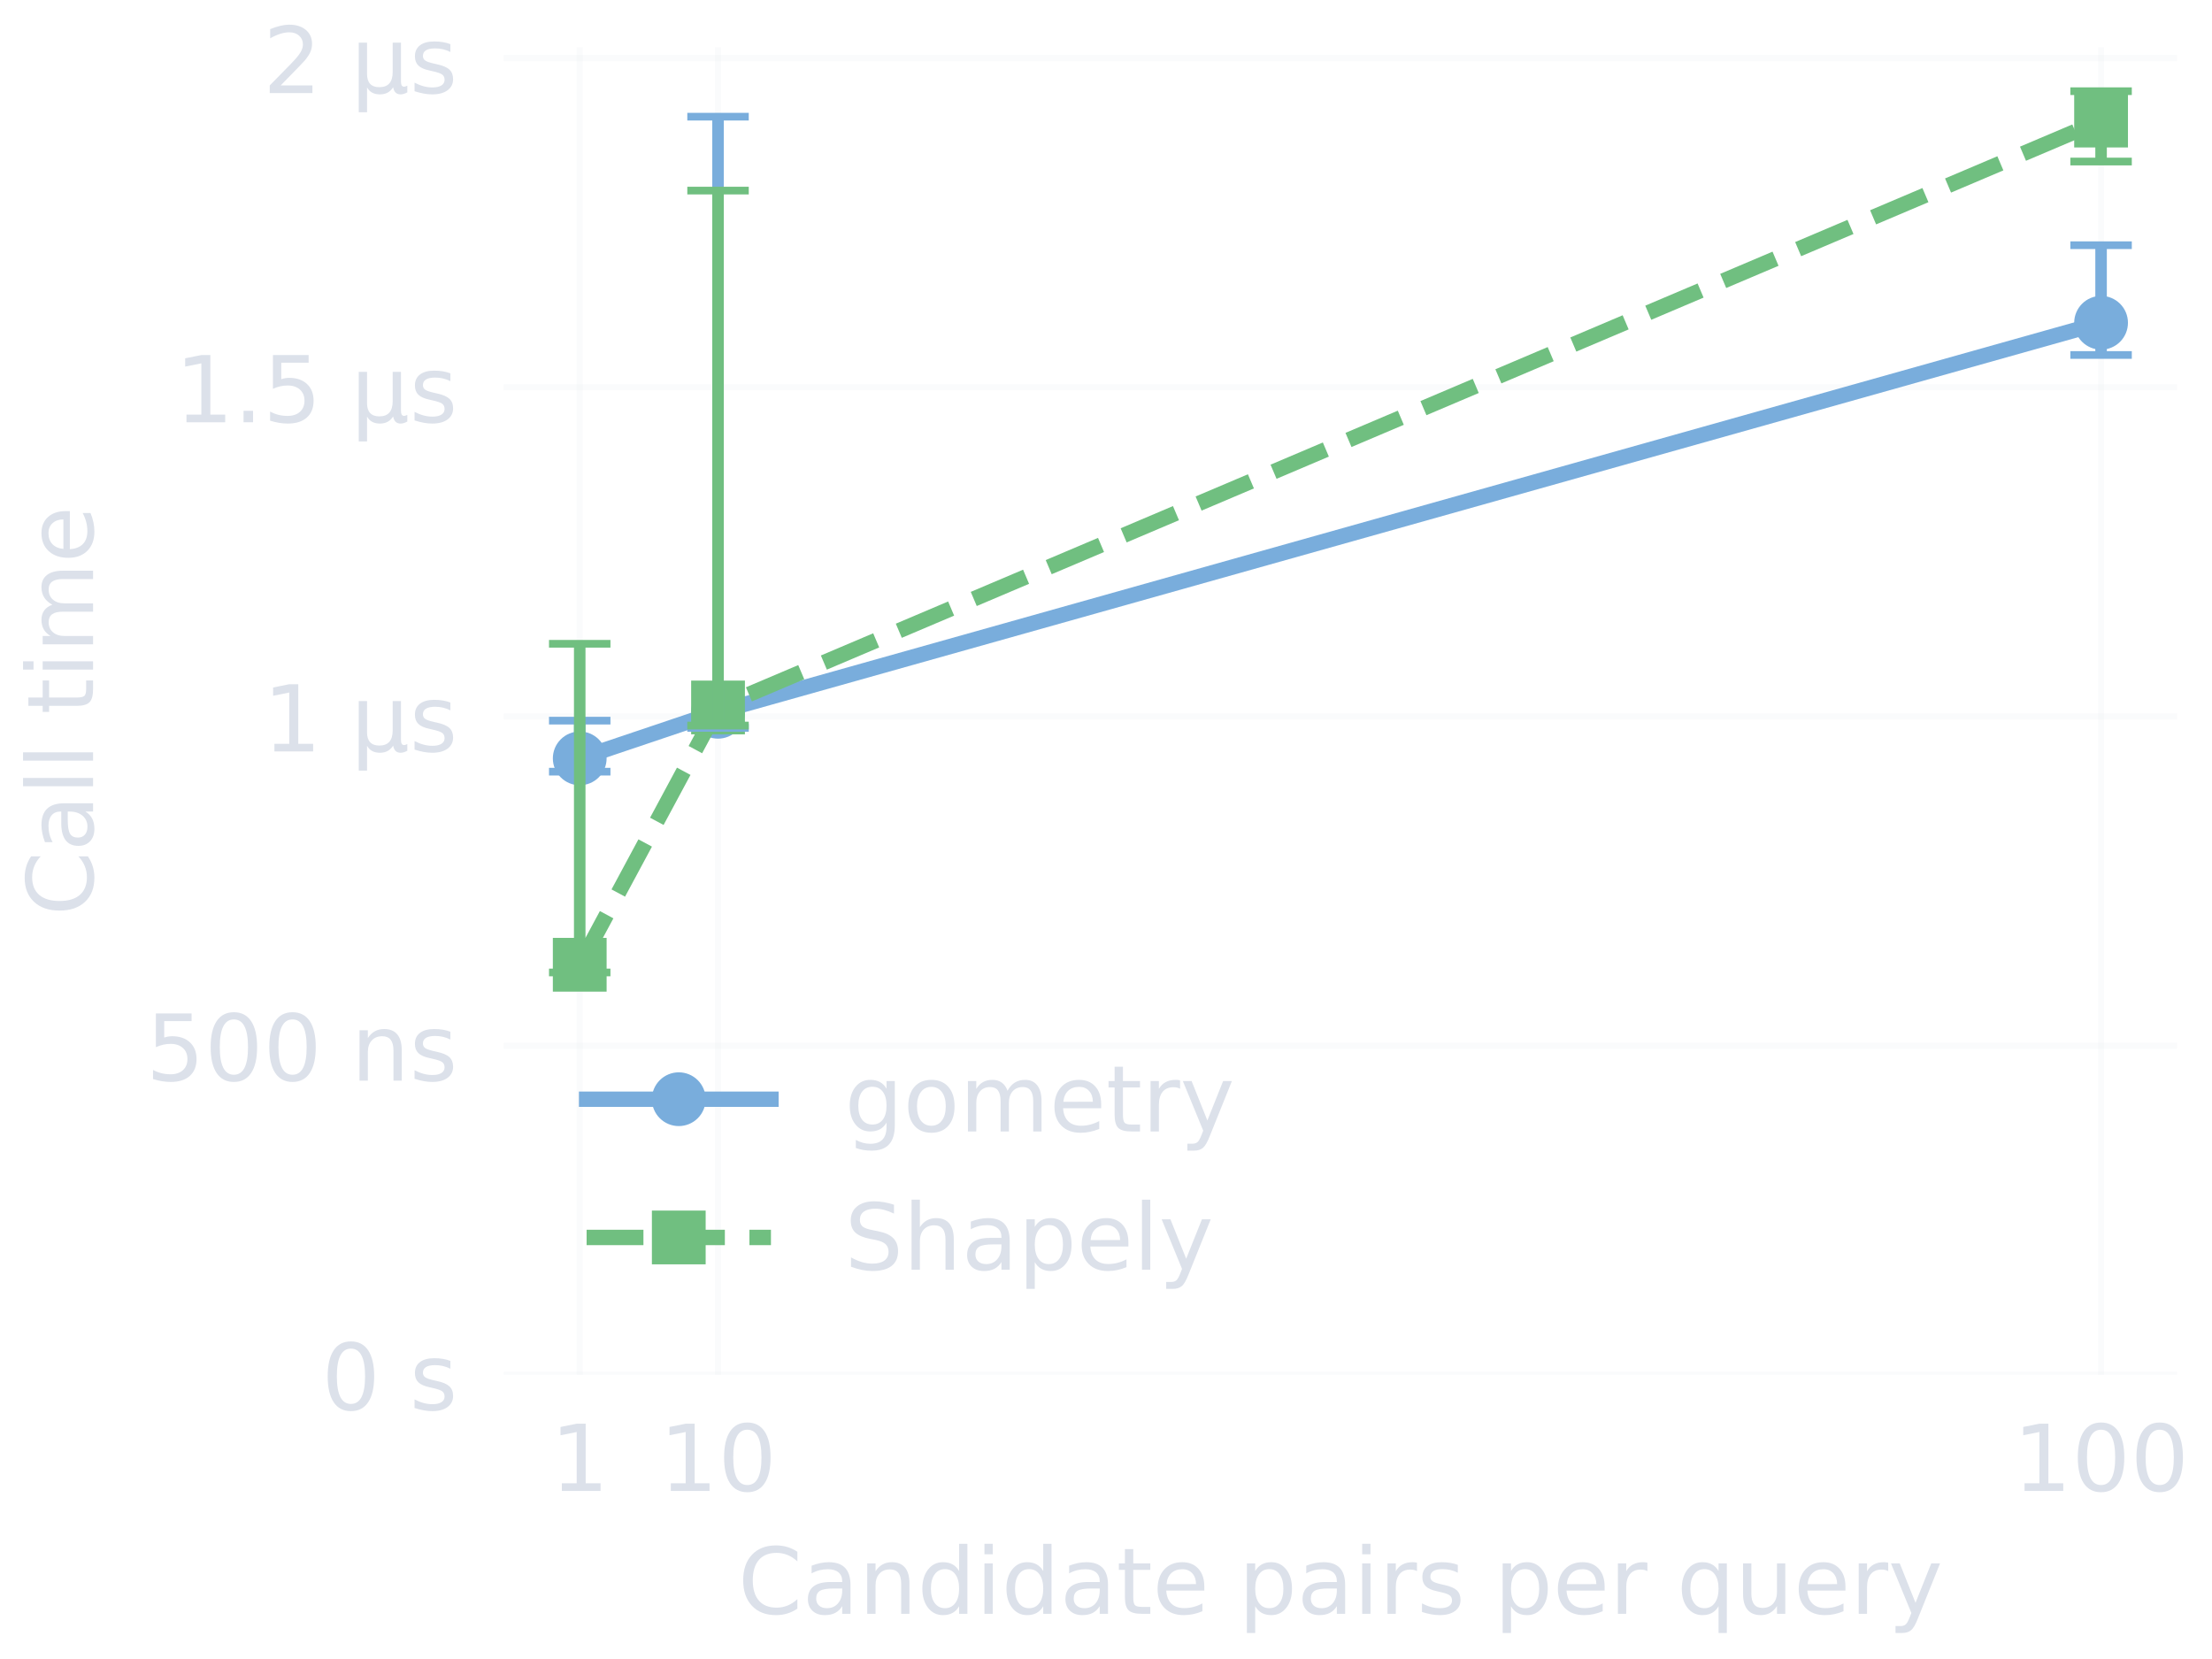
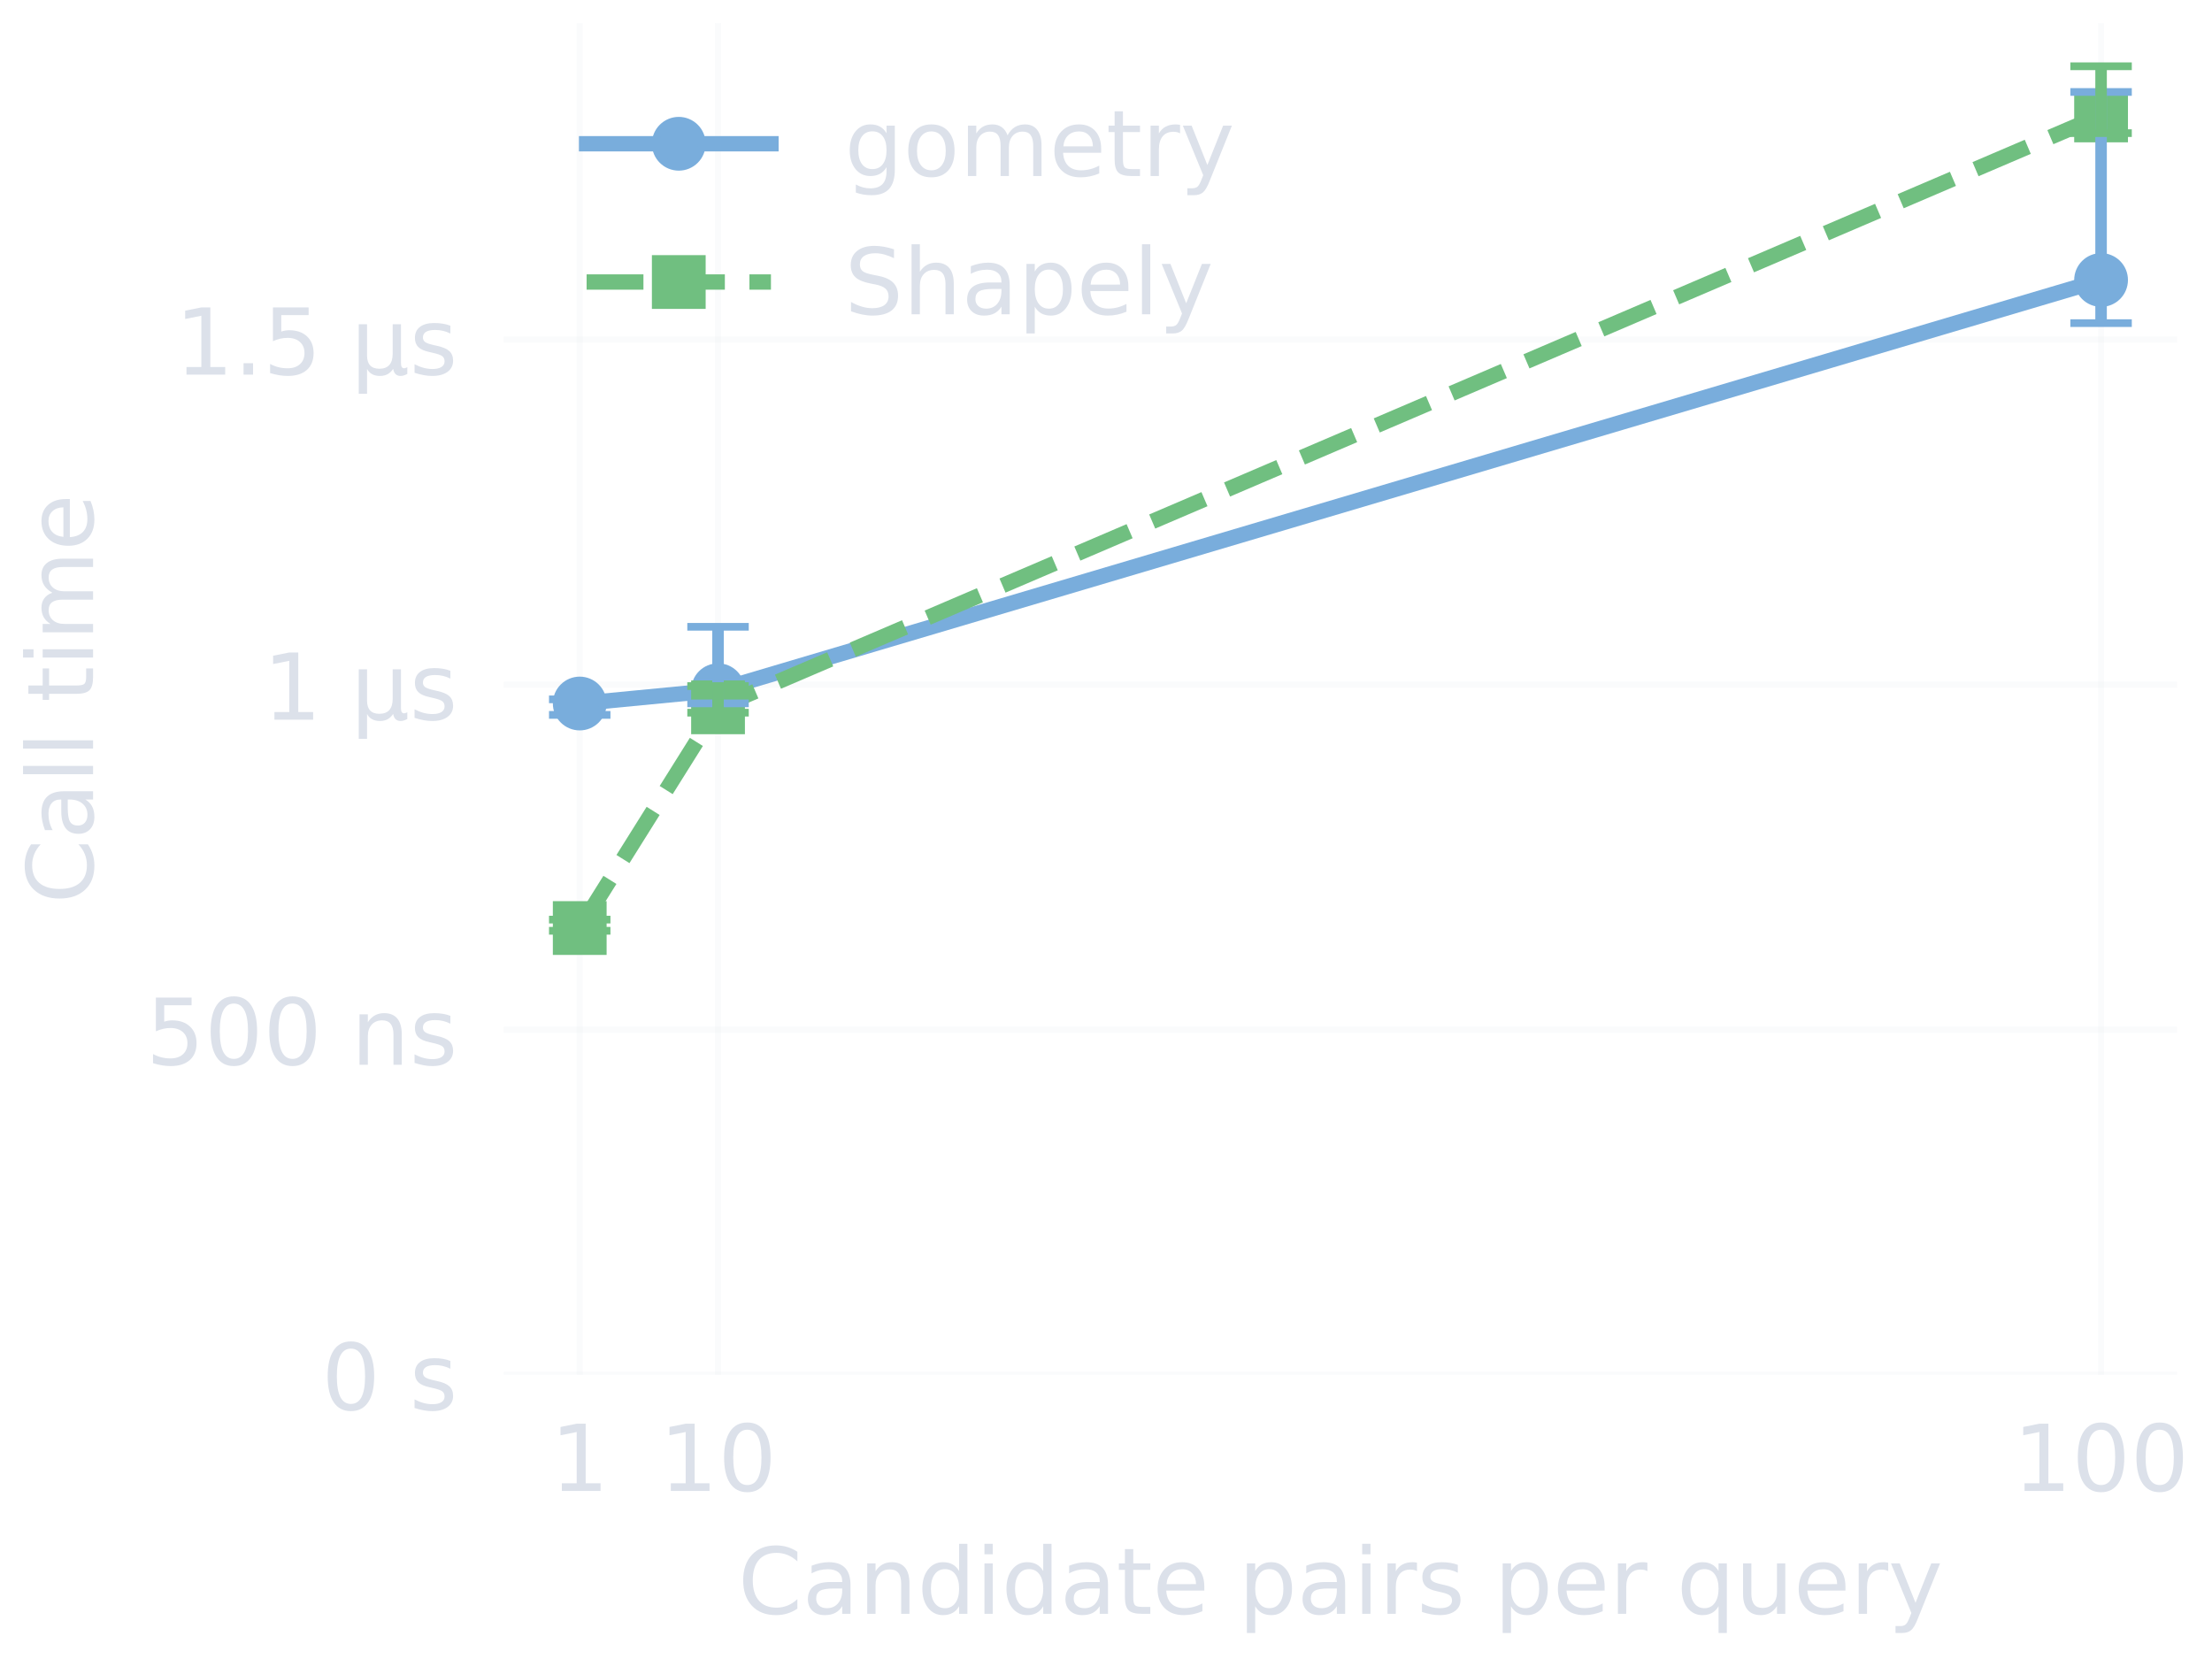
<svg xmlns="http://www.w3.org/2000/svg" xmlns:xlink="http://www.w3.org/1999/xlink" width="288pt" height="216pt" viewBox="0 0 288 216" version="1.1">
  <defs>
    <style type="text/css">*{stroke-linejoin: round; stroke-linecap: butt}</style>
  </defs>
  <g id="figure_1">
    <g id="patch_1">
      <path d="M 0 216 L 288 216 L 288 0 L 0 0 L 0 216 z " style="fill: none" />
    </g>
    <g id="axes_1">
      <g id="patch_2">
-         <path d="M 65.576 178.999 L 283.462 178.999 L 283.462 6.136 L 65.576 6.136 L 65.576 178.999 z " style="fill: none" />
+         <path d="M 65.576 178.999 L 283.462 178.999 L 283.462 3 L 65.576 3 L 65.576 178.999 z " style="fill: none" />
      </g>
      <g id="matplotlib.axis_1">
        <g id="xtick_1">
          <g id="line2d_1">
-             <path d="M 75.48 178.999 L 75.48 6.136 " clip-path="url(#pf7f57caac2)" style="fill: none; stroke: #dce1ea; stroke-opacity: 0.16; stroke-width: 0.8; stroke-linecap: square" />
+             <path d="M 75.48 178.999 L 75.48 3 " clip-path="url(#p551e7f5660)" style="fill: none; stroke: #dce1ea; stroke-opacity: 0.16; stroke-width: 0.8; stroke-linecap: square" />
          </g>
          <g id="line2d_2" />
          <g id="text_1">
            <g style="fill: #dce1ea" transform="translate(71.66256 194.116) scale(0.12 -0.12)">
              <defs>
                <path id="DejaVuSans-14" d="M 794 531 L 1825 531 L 1825 4091 L 703 3866 L 703 4441 L 1819 4666 L 2450 4666 L 2450 531 L 3481 531 L 3481 0 L 794 0 L 794 531 z " transform="scale(0.015625)" />
              </defs>
              <use xlink:href="#DejaVuSans-14" />
            </g>
          </g>
        </g>
        <g id="xtick_2">
          <g id="line2d_3">
-             <path d="M 93.487 178.999 L 93.487 6.136 " clip-path="url(#pf7f57caac2)" style="fill: none; stroke: #dce1ea; stroke-opacity: 0.16; stroke-width: 0.8; stroke-linecap: square" />
+             <path d="M 93.487 178.999 L 93.487 3 " clip-path="url(#p551e7f5660)" style="fill: none; stroke: #dce1ea; stroke-opacity: 0.16; stroke-width: 0.8; stroke-linecap: square" />
          </g>
          <g id="line2d_4" />
          <g id="text_2">
            <g style="fill: #dce1ea" transform="translate(85.85213 194.116) scale(0.12 -0.12)">
              <defs>
                <path id="DejaVuSans-13" d="M 2034 4250 Q 1547 4250 1301 3770 Q 1056 3291 1056 2328 Q 1056 1369 1301 889 Q 1547 409 2034 409 Q 2525 409 2770 889 Q 3016 1369 3016 2328 Q 3016 3291 2770 3770 Q 2525 4250 2034 4250 z M 2034 4750 Q 2819 4750 3233 4129 Q 3647 3509 3647 2328 Q 3647 1150 3233 529 Q 2819 -91 2034 -91 Q 1250 -91 836 529 Q 422 1150 422 2328 Q 422 3509 836 4129 Q 1250 4750 2034 4750 z " transform="scale(0.015625)" />
              </defs>
              <use xlink:href="#DejaVuSans-14" />
              <use xlink:href="#DejaVuSans-13" transform="translate(63.625 0)" />
            </g>
          </g>
        </g>
        <g id="xtick_3">
          <g id="line2d_5">
-             <path d="M 273.558 178.999 L 273.558 6.136 " clip-path="url(#pf7f57caac2)" style="fill: none; stroke: #dce1ea; stroke-opacity: 0.16; stroke-width: 0.8; stroke-linecap: square" />
+             <path d="M 273.558 178.999 L 273.558 3 " clip-path="url(#p551e7f5660)" style="fill: none; stroke: #dce1ea; stroke-opacity: 0.16; stroke-width: 0.8; stroke-linecap: square" />
          </g>
          <g id="line2d_6" />
          <g id="text_3">
            <g style="fill: #dce1ea" transform="translate(262.1053 194.116) scale(0.12 -0.12)">
              <use xlink:href="#DejaVuSans-14" />
              <use xlink:href="#DejaVuSans-13" transform="translate(63.625 0)" />
              <use xlink:href="#DejaVuSans-13" transform="translate(127.25 0)" />
            </g>
          </g>
        </g>
        <g id="text_4">
          <g style="fill: #dce1ea" transform="translate(96.08954 210.1169) scale(0.12 -0.12)">
            <defs>
              <path id="DejaVuSans-26" d="M 4122 4306 L 4122 3641 Q 3803 3938 3442 4084 Q 3081 4231 2675 4231 Q 1875 4231 1450 3742 Q 1025 3253 1025 2328 Q 1025 1406 1450 917 Q 1875 428 2675 428 Q 3081 428 3442 575 Q 3803 722 4122 1019 L 4122 359 Q 3791 134 3420 21 Q 3050 -91 2638 -91 Q 1578 -91 968 557 Q 359 1206 359 2328 Q 359 3453 968 4101 Q 1578 4750 2638 4750 Q 3056 4750 3426 4639 Q 3797 4528 4122 4306 z " transform="scale(0.015625)" />
              <path id="DejaVuSans-44" d="M 2194 1759 Q 1497 1759 1228 1600 Q 959 1441 959 1056 Q 959 750 1161 570 Q 1363 391 1709 391 Q 2188 391 2477 730 Q 2766 1069 2766 1631 L 2766 1759 L 2194 1759 z M 3341 1997 L 3341 0 L 2766 0 L 2766 531 Q 2569 213 2275 61 Q 1981 -91 1556 -91 Q 1019 -91 701 211 Q 384 513 384 1019 Q 384 1609 779 1909 Q 1175 2209 1959 2209 L 2766 2209 L 2766 2266 Q 2766 2663 2505 2880 Q 2244 3097 1772 3097 Q 1472 3097 1187 3025 Q 903 2953 641 2809 L 641 3341 Q 956 3463 1253 3523 Q 1550 3584 1831 3584 Q 2591 3584 2966 3190 Q 3341 2797 3341 1997 z " transform="scale(0.015625)" />
              <path id="DejaVuSans-51" d="M 3513 2113 L 3513 0 L 2938 0 L 2938 2094 Q 2938 2591 2744 2837 Q 2550 3084 2163 3084 Q 1697 3084 1428 2787 Q 1159 2491 1159 1978 L 1159 0 L 581 0 L 581 3500 L 1159 3500 L 1159 2956 Q 1366 3272 1645 3428 Q 1925 3584 2291 3584 Q 2894 3584 3203 3211 Q 3513 2838 3513 2113 z " transform="scale(0.015625)" />
              <path id="DejaVuSans-47" d="M 2906 2969 L 2906 4863 L 3481 4863 L 3481 0 L 2906 0 L 2906 525 Q 2725 213 2448 61 Q 2172 -91 1784 -91 Q 1150 -91 751 415 Q 353 922 353 1747 Q 353 2572 751 3078 Q 1150 3584 1784 3584 Q 2172 3584 2448 3432 Q 2725 3281 2906 2969 z M 947 1747 Q 947 1113 1208 752 Q 1469 391 1925 391 Q 2381 391 2643 752 Q 2906 1113 2906 1747 Q 2906 2381 2643 2742 Q 2381 3103 1925 3103 Q 1469 3103 1208 2742 Q 947 2381 947 1747 z " transform="scale(0.015625)" />
              <path id="DejaVuSans-4c" d="M 603 3500 L 1178 3500 L 1178 0 L 603 0 L 603 3500 z M 603 4863 L 1178 4863 L 1178 4134 L 603 4134 L 603 4863 z " transform="scale(0.015625)" />
              <path id="DejaVuSans-57" d="M 1172 4494 L 1172 3500 L 2356 3500 L 2356 3053 L 1172 3053 L 1172 1153 Q 1172 725 1289 603 Q 1406 481 1766 481 L 2356 481 L 2356 0 L 1766 0 Q 1100 0 847 248 Q 594 497 594 1153 L 594 3053 L 172 3053 L 172 3500 L 594 3500 L 594 4494 L 1172 4494 z " transform="scale(0.015625)" />
              <path id="DejaVuSans-48" d="M 3597 1894 L 3597 1613 L 953 1613 Q 991 1019 1311 708 Q 1631 397 2203 397 Q 2534 397 2845 478 Q 3156 559 3463 722 L 3463 178 Q 3153 47 2828 -22 Q 2503 -91 2169 -91 Q 1331 -91 842 396 Q 353 884 353 1716 Q 353 2575 817 3079 Q 1281 3584 2069 3584 Q 2775 3584 3186 3129 Q 3597 2675 3597 1894 z M 3022 2063 Q 3016 2534 2758 2815 Q 2500 3097 2075 3097 Q 1594 3097 1305 2825 Q 1016 2553 972 2059 L 3022 2063 z " transform="scale(0.015625)" />
              <path id="DejaVuSans-3" transform="scale(0.015625)" />
              <path id="DejaVuSans-53" d="M 1159 525 L 1159 -1331 L 581 -1331 L 581 3500 L 1159 3500 L 1159 2969 Q 1341 3281 1617 3432 Q 1894 3584 2278 3584 Q 2916 3584 3314 3078 Q 3713 2572 3713 1747 Q 3713 922 3314 415 Q 2916 -91 2278 -91 Q 1894 -91 1617 61 Q 1341 213 1159 525 z M 3116 1747 Q 3116 2381 2855 2742 Q 2594 3103 2138 3103 Q 1681 3103 1420 2742 Q 1159 2381 1159 1747 Q 1159 1113 1420 752 Q 1681 391 2138 391 Q 2594 391 2855 752 Q 3116 1113 3116 1747 z " transform="scale(0.015625)" />
              <path id="DejaVuSans-55" d="M 2631 2963 Q 2534 3019 2420 3045 Q 2306 3072 2169 3072 Q 1681 3072 1420 2755 Q 1159 2438 1159 1844 L 1159 0 L 581 0 L 581 3500 L 1159 3500 L 1159 2956 Q 1341 3275 1631 3429 Q 1922 3584 2338 3584 Q 2397 3584 2469 3576 Q 2541 3569 2628 3553 L 2631 2963 z " transform="scale(0.015625)" />
              <path id="DejaVuSans-56" d="M 2834 3397 L 2834 2853 Q 2591 2978 2328 3040 Q 2066 3103 1784 3103 Q 1356 3103 1142 2972 Q 928 2841 928 2578 Q 928 2378 1081 2264 Q 1234 2150 1697 2047 L 1894 2003 Q 2506 1872 2764 1633 Q 3022 1394 3022 966 Q 3022 478 2636 193 Q 2250 -91 1575 -91 Q 1294 -91 989 -36 Q 684 19 347 128 L 347 722 Q 666 556 975 473 Q 1284 391 1588 391 Q 1994 391 2212 530 Q 2431 669 2431 922 Q 2431 1156 2273 1281 Q 2116 1406 1581 1522 L 1381 1569 Q 847 1681 609 1914 Q 372 2147 372 2553 Q 372 3047 722 3315 Q 1072 3584 1716 3584 Q 2034 3584 2315 3537 Q 2597 3491 2834 3397 z " transform="scale(0.015625)" />
              <path id="DejaVuSans-54" d="M 947 1747 Q 947 1113 1208 752 Q 1469 391 1925 391 Q 2381 391 2643 752 Q 2906 1113 2906 1747 Q 2906 2381 2643 2742 Q 2381 3103 1925 3103 Q 1469 3103 1208 2742 Q 947 2381 947 1747 z M 2906 525 Q 2725 213 2448 61 Q 2172 -91 1784 -91 Q 1150 -91 751 415 Q 353 922 353 1747 Q 353 2572 751 3078 Q 1150 3584 1784 3584 Q 2172 3584 2448 3432 Q 2725 3281 2906 2969 L 2906 3500 L 3481 3500 L 3481 -1331 L 2906 -1331 L 2906 525 z " transform="scale(0.015625)" />
              <path id="DejaVuSans-58" d="M 544 1381 L 544 3500 L 1119 3500 L 1119 1403 Q 1119 906 1312 657 Q 1506 409 1894 409 Q 2359 409 2629 706 Q 2900 1003 2900 1516 L 2900 3500 L 3475 3500 L 3475 0 L 2900 0 L 2900 538 Q 2691 219 2414 64 Q 2138 -91 1772 -91 Q 1169 -91 856 284 Q 544 659 544 1381 z M 1991 3584 L 1991 3584 z " transform="scale(0.015625)" />
              <path id="DejaVuSans-5c" d="M 2059 -325 Q 1816 -950 1584 -1140 Q 1353 -1331 966 -1331 L 506 -1331 L 506 -850 L 844 -850 Q 1081 -850 1212 -737 Q 1344 -625 1503 -206 L 1606 56 L 191 3500 L 800 3500 L 1894 763 L 2988 3500 L 3597 3500 L 2059 -325 z " transform="scale(0.015625)" />
            </defs>
            <use xlink:href="#DejaVuSans-26" />
            <use xlink:href="#DejaVuSans-44" transform="translate(69.82812 0)" />
            <use xlink:href="#DejaVuSans-51" transform="translate(131.1094 0)" />
            <use xlink:href="#DejaVuSans-47" transform="translate(194.4844 0)" />
            <use xlink:href="#DejaVuSans-4c" transform="translate(257.9688 0)" />
            <use xlink:href="#DejaVuSans-47" transform="translate(285.75 0)" />
            <use xlink:href="#DejaVuSans-44" transform="translate(349.2344 0)" />
            <use xlink:href="#DejaVuSans-57" transform="translate(410.5156 0)" />
            <use xlink:href="#DejaVuSans-48" transform="translate(449.7188 0)" />
            <use xlink:href="#DejaVuSans-3" transform="translate(511.25 0)" />
            <use xlink:href="#DejaVuSans-53" transform="translate(543.0312 0)" />
            <use xlink:href="#DejaVuSans-44" transform="translate(606.5156 0)" />
            <use xlink:href="#DejaVuSans-4c" transform="translate(667.7969 0)" />
            <use xlink:href="#DejaVuSans-55" transform="translate(695.5781 0)" />
            <use xlink:href="#DejaVuSans-56" transform="translate(736.6875 0)" />
            <use xlink:href="#DejaVuSans-3" transform="translate(788.7812 0)" />
            <use xlink:href="#DejaVuSans-53" transform="translate(820.5625 0)" />
            <use xlink:href="#DejaVuSans-48" transform="translate(884.0469 0)" />
            <use xlink:href="#DejaVuSans-55" transform="translate(945.5781 0)" />
            <use xlink:href="#DejaVuSans-3" transform="translate(986.6875 0)" />
            <use xlink:href="#DejaVuSans-54" transform="translate(1018.469 0)" />
            <use xlink:href="#DejaVuSans-58" transform="translate(1081.953 0)" />
            <use xlink:href="#DejaVuSans-48" transform="translate(1145.328 0)" />
            <use xlink:href="#DejaVuSans-55" transform="translate(1206.859 0)" />
            <use xlink:href="#DejaVuSans-5c" transform="translate(1247.969 0)" />
          </g>
        </g>
      </g>
      <g id="matplotlib.axis_2">
        <g id="ytick_1">
          <g id="line2d_7">
-             <path d="M 65.576 178.999 L 283.462 178.999 " clip-path="url(#pf7f57caac2)" style="fill: none; stroke: #dce1ea; stroke-opacity: 0.16; stroke-width: 0.8; stroke-linecap: square" />
+             <path d="M 65.576 178.999 L 283.462 178.999 " clip-path="url(#p551e7f5660)" style="fill: none; stroke: #dce1ea; stroke-opacity: 0.16; stroke-width: 0.8; stroke-linecap: square" />
          </g>
          <g id="line2d_8" />
          <g id="text_5">
            <g style="fill: #dce1ea" transform="translate(41.87618 183.5574) scale(0.12 -0.12)">
              <use xlink:href="#DejaVuSans-13" />
              <use xlink:href="#DejaVuSans-3" transform="translate(63.625 0)" />
              <use xlink:href="#DejaVuSans-56" transform="translate(95.40625 0)" />
            </g>
          </g>
        </g>
        <g id="ytick_2">
          <g id="line2d_9">
-             <path d="M 65.576 136.139 L 283.462 136.139 " clip-path="url(#pf7f57caac2)" style="fill: none; stroke: #dce1ea; stroke-opacity: 0.16; stroke-width: 0.8; stroke-linecap: square" />
+             <path d="M 65.576 134.072 L 283.462 134.072 " clip-path="url(#p551e7f5660)" style="fill: none; stroke: #dce1ea; stroke-opacity: 0.16; stroke-width: 0.8; stroke-linecap: square" />
          </g>
          <g id="line2d_10" />
          <g id="text_6">
-             <g style="fill: #dce1ea" transform="translate(19.00118 140.6975) scale(0.12 -0.12)">
+             <g style="fill: #dce1ea" transform="translate(19.00118 138.6306) scale(0.12 -0.12)">
              <defs>
                <path id="DejaVuSans-18" d="M 691 4666 L 3169 4666 L 3169 4134 L 1269 4134 L 1269 2991 Q 1406 3038 1543 3061 Q 1681 3084 1819 3084 Q 2600 3084 3056 2656 Q 3513 2228 3513 1497 Q 3513 744 3044 326 Q 2575 -91 1722 -91 Q 1428 -91 1123 -41 Q 819 9 494 109 L 494 744 Q 775 591 1075 516 Q 1375 441 1709 441 Q 2250 441 2565 725 Q 2881 1009 2881 1497 Q 2881 1984 2565 2268 Q 2250 2553 1709 2553 Q 1456 2553 1204 2497 Q 953 2441 691 2322 L 691 4666 z " transform="scale(0.015625)" />
              </defs>
              <use xlink:href="#DejaVuSans-18" />
              <use xlink:href="#DejaVuSans-13" transform="translate(63.625 0)" />
              <use xlink:href="#DejaVuSans-13" transform="translate(127.25 0)" />
              <use xlink:href="#DejaVuSans-3" transform="translate(190.875 0)" />
              <use xlink:href="#DejaVuSans-51" transform="translate(222.6562 0)" />
              <use xlink:href="#DejaVuSans-56" transform="translate(286.0312 0)" />
            </g>
          </g>
        </g>
        <g id="ytick_3">
          <g id="line2d_11">
-             <path d="M 65.576 93.279 L 283.462 93.279 " clip-path="url(#pf7f57caac2)" style="fill: none; stroke: #dce1ea; stroke-opacity: 0.16; stroke-width: 0.8; stroke-linecap: square" />
+             <path d="M 65.576 89.145 L 283.462 89.145 " clip-path="url(#p551e7f5660)" style="fill: none; stroke: #dce1ea; stroke-opacity: 0.16; stroke-width: 0.8; stroke-linecap: square" />
          </g>
          <g id="line2d_12" />
          <g id="text_7">
-             <g style="fill: #dce1ea" transform="translate(34.24118 97.83764) scale(0.12 -0.12)">
+             <g style="fill: #dce1ea" transform="translate(34.24118 93.70375) scale(0.12 -0.12)">
              <defs>
                <path id="DejaVuSans-77" d="M 544 -1331 L 544 3500 L 1119 3500 L 1119 1325 Q 1119 872 1334 640 Q 1550 409 1972 409 Q 2434 409 2667 671 Q 2900 934 2900 1459 L 2900 3500 L 3475 3500 L 3475 806 Q 3475 619 3529 530 Q 3584 441 3700 441 Q 3728 441 3778 458 Q 3828 475 3916 513 L 3916 50 Q 3788 -22 3673 -56 Q 3559 -91 3450 -91 Q 3234 -91 3106 31 Q 2978 153 2931 403 Q 2775 156 2548 32 Q 2322 -91 2016 -91 Q 1697 -91 1473 31 Q 1250 153 1119 397 L 1119 -1331 L 544 -1331 z " transform="scale(0.015625)" />
              </defs>
              <use xlink:href="#DejaVuSans-14" />
              <use xlink:href="#DejaVuSans-3" transform="translate(63.625 0)" />
              <use xlink:href="#DejaVuSans-77" transform="translate(95.40625 0)" />
              <use xlink:href="#DejaVuSans-56" transform="translate(159.0312 0)" />
            </g>
          </g>
        </g>
        <g id="ytick_4">
          <g id="line2d_13">
-             <path d="M 65.576 50.419 L 283.462 50.419 " clip-path="url(#pf7f57caac2)" style="fill: none; stroke: #dce1ea; stroke-opacity: 0.16; stroke-width: 0.8; stroke-linecap: square" />
+             <path d="M 65.576 44.218 L 283.462 44.218 " clip-path="url(#p551e7f5660)" style="fill: none; stroke: #dce1ea; stroke-opacity: 0.16; stroke-width: 0.8; stroke-linecap: square" />
          </g>
          <g id="line2d_14" />
          <g id="text_8">
-             <g style="fill: #dce1ea" transform="translate(22.79243 54.97775) scale(0.12 -0.12)">
+             <g style="fill: #dce1ea" transform="translate(22.79243 48.77691) scale(0.12 -0.12)">
              <defs>
                <path id="DejaVuSans-11" d="M 684 794 L 1344 794 L 1344 0 L 684 0 L 684 794 z " transform="scale(0.015625)" />
              </defs>
              <use xlink:href="#DejaVuSans-14" />
              <use xlink:href="#DejaVuSans-11" transform="translate(63.625 0)" />
              <use xlink:href="#DejaVuSans-18" transform="translate(95.40625 0)" />
              <use xlink:href="#DejaVuSans-3" transform="translate(159.0312 0)" />
              <use xlink:href="#DejaVuSans-77" transform="translate(190.8125 0)" />
              <use xlink:href="#DejaVuSans-56" transform="translate(254.4375 0)" />
            </g>
          </g>
        </g>
-         <g id="ytick_5">
-           <g id="line2d_15">
-             <path d="M 65.576 7.559 L 283.462 7.559 " clip-path="url(#pf7f57caac2)" style="fill: none; stroke: #dce1ea; stroke-opacity: 0.16; stroke-width: 0.8; stroke-linecap: square" />
-           </g>
-           <g id="line2d_16" />
-           <g id="text_9">
-             <g style="fill: #dce1ea" transform="translate(34.24118 12.11787) scale(0.12 -0.12)">
-               <defs>
-                 <path id="DejaVuSans-15" d="M 1228 531 L 3431 531 L 3431 0 L 469 0 L 469 531 Q 828 903 1448 1529 Q 2069 2156 2228 2338 Q 2531 2678 2651 2914 Q 2772 3150 2772 3378 Q 2772 3750 2511 3984 Q 2250 4219 1831 4219 Q 1534 4219 1204 4116 Q 875 4013 500 3803 L 500 4441 Q 881 4594 1212 4672 Q 1544 4750 1819 4750 Q 2544 4750 2975 4387 Q 3406 4025 3406 3419 Q 3406 3131 3298 2873 Q 3191 2616 2906 2266 Q 2828 2175 2409 1742 Q 1991 1309 1228 531 z " transform="scale(0.015625)" />
-               </defs>
-               <use xlink:href="#DejaVuSans-15" />
-               <use xlink:href="#DejaVuSans-3" transform="translate(63.625 0)" />
-               <use xlink:href="#DejaVuSans-77" transform="translate(95.40625 0)" />
-               <use xlink:href="#DejaVuSans-56" transform="translate(159.0312 0)" />
-             </g>
-           </g>
-         </g>
-         <g id="text_10">
-           <g style="fill: #dce1ea" transform="translate(12.11837 119.2301) rotate(-90) scale(0.12 -0.12)">
+         <g id="text_9">
+           <g style="fill: #dce1ea" transform="translate(12.11837 117.662) rotate(-90) scale(0.12 -0.12)">
            <defs>
              <path id="DejaVuSans-4f" d="M 603 4863 L 1178 4863 L 1178 0 L 603 0 L 603 4863 z " transform="scale(0.015625)" />
              <path id="DejaVuSans-50" d="M 3328 2828 Q 3544 3216 3844 3400 Q 4144 3584 4550 3584 Q 5097 3584 5394 3201 Q 5691 2819 5691 2113 L 5691 0 L 5113 0 L 5113 2094 Q 5113 2597 4934 2840 Q 4756 3084 4391 3084 Q 3944 3084 3684 2787 Q 3425 2491 3425 1978 L 3425 0 L 2847 0 L 2847 2094 Q 2847 2600 2669 2842 Q 2491 3084 2119 3084 Q 1678 3084 1418 2786 Q 1159 2488 1159 1978 L 1159 0 L 581 0 L 581 3500 L 1159 3500 L 1159 2956 Q 1356 3278 1631 3431 Q 1906 3584 2284 3584 Q 2666 3584 2933 3390 Q 3200 3197 3328 2828 z " transform="scale(0.015625)" />
            </defs>
            <use xlink:href="#DejaVuSans-26" />
            <use xlink:href="#DejaVuSans-44" transform="translate(69.82812 0)" />
            <use xlink:href="#DejaVuSans-4f" transform="translate(131.1094 0)" />
            <use xlink:href="#DejaVuSans-4f" transform="translate(158.8906 0)" />
            <use xlink:href="#DejaVuSans-3" transform="translate(186.6719 0)" />
            <use xlink:href="#DejaVuSans-57" transform="translate(218.4531 0)" />
            <use xlink:href="#DejaVuSans-4c" transform="translate(257.6562 0)" />
            <use xlink:href="#DejaVuSans-50" transform="translate(285.4375 0)" />
            <use xlink:href="#DejaVuSans-48" transform="translate(382.8438 0)" />
          </g>
        </g>
      </g>
-       <g id="line2d_17">
-         <path d="M 75.48 98.738 L 93.487 92.672 L 273.558 42.025 " clip-path="url(#pf7f57caac2)" style="fill: none; stroke: #79addc; stroke-width: 2; stroke-linecap: square" />
+       <g id="line2d_15">
+         <path d="M 75.48 91.597 L 93.487 89.865 L 273.558 36.455 " clip-path="url(#p551e7f5660)" style="fill: none; stroke: #79addc; stroke-width: 2; stroke-linecap: square" />
        <defs>
          <path id="mc495885b15" d="M 0 3 C 0.796 3 1.559 2.684 2.121 2.121 C 2.684 1.559 3 0.796 3 0 C 3 -0.796 2.684 -1.559 2.121 -2.121 C 1.559 -2.684 0.796 -3 0 -3 C -0.796 -3 -1.559 -2.684 -2.121 -2.121 C -2.684 -1.559 -3 -0.796 -3 0 C -3 0.796 -2.684 1.559 -2.121 2.121 C -1.559 2.684 -0.796 3 0 3 z " style="stroke: #79addc" />
        </defs>
-         <g clip-path="url(#pf7f57caac2)">
-           <use xlink:href="#mc495885b15" x="75.48" y="98.738" style="fill: #79addc; stroke: #79addc" />
-           <use xlink:href="#mc495885b15" x="93.487" y="92.672" style="fill: #79addc; stroke: #79addc" />
-           <use xlink:href="#mc495885b15" x="273.558" y="42.025" style="fill: #79addc; stroke: #79addc" />
-         </g>
-       </g>
-       <g id="line2d_18">
-         <path d="M 75.48 125.61 L 93.487 92.112 L 273.558 15.699 " clip-path="url(#pf7f57caac2)" style="fill: none; stroke-dasharray: 7.4,3.2; stroke-dashoffset: 0; stroke: #70bf80; stroke-width: 2" />
+         <g clip-path="url(#p551e7f5660)">
+           <use xlink:href="#mc495885b15" x="75.48" y="91.597" style="fill: #79addc; stroke: #79addc" />
+           <use xlink:href="#mc495885b15" x="93.487" y="89.865" style="fill: #79addc; stroke: #79addc" />
+           <use xlink:href="#mc495885b15" x="273.558" y="36.455" style="fill: #79addc; stroke: #79addc" />
+         </g>
+       </g>
+       <g id="line2d_16">
+         <path d="M 75.48 120.83 L 93.487 92.094 L 273.558 15.03 " clip-path="url(#p551e7f5660)" style="fill: none; stroke-dasharray: 7.4,3.2; stroke-dashoffset: 0; stroke: #70bf80; stroke-width: 2" />
        <defs>
          <path id="m3add8ec235" d="M -3 3 L 3 3 L 3 -3 L -3 -3 z " style="stroke: #70bf80; stroke-linejoin: miter" />
        </defs>
-         <g clip-path="url(#pf7f57caac2)">
-           <use xlink:href="#m3add8ec235" x="75.48" y="125.61" style="fill: #70bf80; stroke: #70bf80; stroke-linejoin: miter" />
-           <use xlink:href="#m3add8ec235" x="93.487" y="92.112" style="fill: #70bf80; stroke: #70bf80; stroke-linejoin: miter" />
-           <use xlink:href="#m3add8ec235" x="273.558" y="15.699" style="fill: #70bf80; stroke: #70bf80; stroke-linejoin: miter" />
+         <g clip-path="url(#p551e7f5660)">
+           <use xlink:href="#m3add8ec235" x="75.48" y="120.83" style="fill: #70bf80; stroke: #70bf80; stroke-linejoin: miter" />
+           <use xlink:href="#m3add8ec235" x="93.487" y="92.094" style="fill: #70bf80; stroke: #70bf80; stroke-linejoin: miter" />
+           <use xlink:href="#m3add8ec235" x="273.558" y="15.03" style="fill: #70bf80; stroke: #70bf80; stroke-linejoin: miter" />
        </g>
      </g>
      <g id="LineCollection_1">
-         <path d="M 75.48 100.471 L 75.48 93.826 " clip-path="url(#pf7f57caac2)" style="fill: none; stroke: #79addc; stroke-width: 1.5" />
-       </g>
-       <g id="line2d_19">
+         <path d="M 75.48 93.078 L 75.48 91.054 " clip-path="url(#p551e7f5660)" style="fill: none; stroke: #79addc; stroke-width: 1.5" />
+       </g>
+       <g id="line2d_17">
        <defs>
          <path id="m60857985ae" d="M 4 0 L -4 -0 " style="stroke: #79addc" />
        </defs>
-         <g clip-path="url(#pf7f57caac2)">
-           <use xlink:href="#m60857985ae" x="75.48" y="100.471" style="fill: #79addc; stroke: #79addc" />
+         <g clip-path="url(#p551e7f5660)">
+           <use xlink:href="#m60857985ae" x="75.48" y="93.078" style="fill: #79addc; stroke: #79addc" />
+         </g>
+       </g>
+       <g id="line2d_18">
+         <g clip-path="url(#p551e7f5660)">
+           <use xlink:href="#m60857985ae" x="75.48" y="91.054" style="fill: #79addc; stroke: #79addc" />
+         </g>
+       </g>
+       <g id="LineCollection_2">
+         <path d="M 93.487 91.578 L 93.487 81.606 " clip-path="url(#p551e7f5660)" style="fill: none; stroke: #79addc; stroke-width: 1.5" />
+       </g>
+       <g id="line2d_19">
+         <g clip-path="url(#p551e7f5660)">
+           <use xlink:href="#m60857985ae" x="93.487" y="91.578" style="fill: #79addc; stroke: #79addc" />
        </g>
      </g>
      <g id="line2d_20">
-         <g clip-path="url(#pf7f57caac2)">
-           <use xlink:href="#m60857985ae" x="75.48" y="93.826" style="fill: #79addc; stroke: #79addc" />
-         </g>
-       </g>
-       <g id="LineCollection_2">
-         <path d="M 93.487 94.772 L 93.487 15.19 " clip-path="url(#pf7f57caac2)" style="fill: none; stroke: #79addc; stroke-width: 1.5" />
+         <g clip-path="url(#p551e7f5660)">
+           <use xlink:href="#m60857985ae" x="93.487" y="81.606" style="fill: #79addc; stroke: #79addc" />
+         </g>
+       </g>
+       <g id="LineCollection_3">
+         <path d="M 273.558 42.072 L 273.558 11.971 " clip-path="url(#p551e7f5660)" style="fill: none; stroke: #79addc; stroke-width: 1.5" />
      </g>
      <g id="line2d_21">
-         <g clip-path="url(#pf7f57caac2)">
-           <use xlink:href="#m60857985ae" x="93.487" y="94.772" style="fill: #79addc; stroke: #79addc" />
+         <g clip-path="url(#p551e7f5660)">
+           <use xlink:href="#m60857985ae" x="273.558" y="42.072" style="fill: #79addc; stroke: #79addc" />
        </g>
      </g>
      <g id="line2d_22">
-         <g clip-path="url(#pf7f57caac2)">
-           <use xlink:href="#m60857985ae" x="93.487" y="15.19" style="fill: #79addc; stroke: #79addc" />
-         </g>
-       </g>
-       <g id="LineCollection_3">
-         <path d="M 273.558 46.219 L 273.558 31.926 " clip-path="url(#pf7f57caac2)" style="fill: none; stroke: #79addc; stroke-width: 1.5" />
+         <g clip-path="url(#p551e7f5660)">
+           <use xlink:href="#m60857985ae" x="273.558" y="11.971" style="fill: #79addc; stroke: #79addc" />
+         </g>
+       </g>
+       <g id="LineCollection_4">
+         <path d="M 75.48 121.187 L 75.48 119.731 " clip-path="url(#p551e7f5660)" style="fill: none; stroke: #70bf80; stroke-width: 1.5" />
      </g>
      <g id="line2d_23">
-         <g clip-path="url(#pf7f57caac2)">
-           <use xlink:href="#m60857985ae" x="273.558" y="46.219" style="fill: #79addc; stroke: #79addc" />
-         </g>
-       </g>
-       <g id="line2d_24">
-         <g clip-path="url(#pf7f57caac2)">
-           <use xlink:href="#m60857985ae" x="273.558" y="31.926" style="fill: #79addc; stroke: #79addc" />
-         </g>
-       </g>
-       <g id="LineCollection_4">
-         <path d="M 75.48 126.615 L 75.48 83.819 " clip-path="url(#pf7f57caac2)" style="fill: none; stroke: #70bf80; stroke-width: 1.5" />
-       </g>
-       <g id="line2d_25">
        <defs>
          <path id="m3a4c5e80bb" d="M 4 0 L -4 -0 " style="stroke: #70bf80" />
        </defs>
-         <g clip-path="url(#pf7f57caac2)">
-           <use xlink:href="#m3a4c5e80bb" x="75.48" y="126.615" style="fill: #70bf80; stroke: #70bf80" />
+         <g clip-path="url(#p551e7f5660)">
+           <use xlink:href="#m3a4c5e80bb" x="75.48" y="121.187" style="fill: #70bf80; stroke: #70bf80" />
+         </g>
+       </g>
+       <g id="line2d_24">
+         <g clip-path="url(#p551e7f5660)">
+           <use xlink:href="#m3a4c5e80bb" x="75.48" y="119.731" style="fill: #70bf80; stroke: #70bf80" />
+         </g>
+       </g>
+       <g id="LineCollection_5">
+         <path d="M 93.487 92.792 L 93.487 89.328 " clip-path="url(#p551e7f5660)" style="fill: none; stroke: #70bf80; stroke-width: 1.5" />
+       </g>
+       <g id="line2d_25">
+         <g clip-path="url(#p551e7f5660)">
+           <use xlink:href="#m3a4c5e80bb" x="93.487" y="92.792" style="fill: #70bf80; stroke: #70bf80" />
        </g>
      </g>
      <g id="line2d_26">
-         <g clip-path="url(#pf7f57caac2)">
-           <use xlink:href="#m3a4c5e80bb" x="75.48" y="83.819" style="fill: #70bf80; stroke: #70bf80" />
-         </g>
-       </g>
-       <g id="LineCollection_5">
-         <path d="M 93.487 94.468 L 93.487 24.814 " clip-path="url(#pf7f57caac2)" style="fill: none; stroke: #70bf80; stroke-width: 1.5" />
+         <g clip-path="url(#p551e7f5660)">
+           <use xlink:href="#m3a4c5e80bb" x="93.487" y="89.328" style="fill: #70bf80; stroke: #70bf80" />
+         </g>
+       </g>
+       <g id="LineCollection_6">
+         <path d="M 273.558 17.335 L 273.558 8.628 " clip-path="url(#p551e7f5660)" style="fill: none; stroke: #70bf80; stroke-width: 1.5" />
      </g>
      <g id="line2d_27">
-         <g clip-path="url(#pf7f57caac2)">
-           <use xlink:href="#m3a4c5e80bb" x="93.487" y="94.468" style="fill: #70bf80; stroke: #70bf80" />
+         <g clip-path="url(#p551e7f5660)">
+           <use xlink:href="#m3a4c5e80bb" x="273.558" y="17.335" style="fill: #70bf80; stroke: #70bf80" />
        </g>
      </g>
      <g id="line2d_28">
-         <g clip-path="url(#pf7f57caac2)">
-           <use xlink:href="#m3a4c5e80bb" x="93.487" y="24.814" style="fill: #70bf80; stroke: #70bf80" />
-         </g>
-       </g>
-       <g id="LineCollection_6">
-         <path d="M 273.558 21.032 L 273.558 11.873 " clip-path="url(#pf7f57caac2)" style="fill: none; stroke: #70bf80; stroke-width: 1.5" />
-       </g>
-       <g id="line2d_29">
-         <g clip-path="url(#pf7f57caac2)">
-           <use xlink:href="#m3a4c5e80bb" x="273.558" y="21.032" style="fill: #70bf80; stroke: #70bf80" />
-         </g>
-       </g>
-       <g id="line2d_30">
-         <g clip-path="url(#pf7f57caac2)">
-           <use xlink:href="#m3a4c5e80bb" x="273.558" y="11.873" style="fill: #70bf80; stroke: #70bf80" />
+         <g clip-path="url(#p551e7f5660)">
+           <use xlink:href="#m3a4c5e80bb" x="273.558" y="8.628" style="fill: #70bf80; stroke: #70bf80" />
        </g>
      </g>
      <g id="legend_1">
-         <g id="line2d_31">
-           <path d="M 76.376 143.115 L 88.376 143.115 L 100.376 143.115 " style="fill: none; stroke: #79addc; stroke-width: 2; stroke-linecap: square" />
+         <g id="line2d_29">
+           <path d="M 76.376 18.718 L 88.376 18.718 L 100.376 18.718 " style="fill: none; stroke: #79addc; stroke-width: 2; stroke-linecap: square" />
          <g>
-             <use xlink:href="#mc495885b15" x="88.376" y="143.115" style="fill: #79addc; stroke: #79addc" />
-           </g>
-         </g>
-         <g id="text_11">
-           <g style="fill: #dce1ea" transform="translate(109.9762 147.3151) scale(0.12 -0.12)">
+             <use xlink:href="#mc495885b15" x="88.376" y="18.718" style="fill: #79addc; stroke: #79addc" />
+           </g>
+         </g>
+         <g id="text_10">
+           <g style="fill: #dce1ea" transform="translate(109.9762 22.91837) scale(0.12 -0.12)">
            <defs>
              <path id="DejaVuSans-4a" d="M 2906 1791 Q 2906 2416 2648 2759 Q 2391 3103 1925 3103 Q 1463 3103 1205 2759 Q 947 2416 947 1791 Q 947 1169 1205 825 Q 1463 481 1925 481 Q 2391 481 2648 825 Q 2906 1169 2906 1791 z M 3481 434 Q 3481 -459 3084 -895 Q 2688 -1331 1869 -1331 Q 1566 -1331 1297 -1286 Q 1028 -1241 775 -1147 L 775 -588 Q 1028 -725 1275 -790 Q 1522 -856 1778 -856 Q 2344 -856 2625 -561 Q 2906 -266 2906 331 L 2906 616 Q 2728 306 2450 153 Q 2172 0 1784 0 Q 1141 0 747 490 Q 353 981 353 1791 Q 353 2603 747 3093 Q 1141 3584 1784 3584 Q 2172 3584 2450 3431 Q 2728 3278 2906 2969 L 2906 3500 L 3481 3500 L 3481 434 z " transform="scale(0.015625)" />
              <path id="DejaVuSans-52" d="M 1959 3097 Q 1497 3097 1228 2736 Q 959 2375 959 1747 Q 959 1119 1226 758 Q 1494 397 1959 397 Q 2419 397 2687 759 Q 2956 1122 2956 1747 Q 2956 2369 2687 2733 Q 2419 3097 1959 3097 z M 1959 3584 Q 2709 3584 3137 3096 Q 3566 2609 3566 1747 Q 3566 888 3137 398 Q 2709 -91 1959 -91 Q 1206 -91 779 398 Q 353 888 353 1747 Q 353 2609 779 3096 Q 1206 3584 1959 3584 z " transform="scale(0.015625)" />
            </defs>
            <use xlink:href="#DejaVuSans-4a" />
            <use xlink:href="#DejaVuSans-52" transform="translate(63.48438 0)" />
            <use xlink:href="#DejaVuSans-50" transform="translate(124.6719 0)" />
            <use xlink:href="#DejaVuSans-48" transform="translate(222.0781 0)" />
            <use xlink:href="#DejaVuSans-57" transform="translate(283.6094 0)" />
            <use xlink:href="#DejaVuSans-55" transform="translate(322.8125 0)" />
            <use xlink:href="#DejaVuSans-5c" transform="translate(363.9219 0)" />
          </g>
        </g>
-         <g id="line2d_32">
-           <path d="M 76.376 161.116 L 88.376 161.116 L 100.376 161.116 " style="fill: none; stroke-dasharray: 7.4,3.2; stroke-dashoffset: 0; stroke: #70bf80; stroke-width: 2" />
+         <g id="line2d_30">
+           <path d="M 76.376 36.719 L 88.376 36.719 L 100.376 36.719 " style="fill: none; stroke-dasharray: 7.4,3.2; stroke-dashoffset: 0; stroke: #70bf80; stroke-width: 2" />
          <g>
-             <use xlink:href="#m3add8ec235" x="88.376" y="161.116" style="fill: #70bf80; stroke: #70bf80; stroke-linejoin: miter" />
-           </g>
-         </g>
-         <g id="text_12">
-           <g style="fill: #dce1ea" transform="translate(109.9762 165.316) scale(0.12 -0.12)">
+             <use xlink:href="#m3add8ec235" x="88.376" y="36.719" style="fill: #70bf80; stroke: #70bf80; stroke-linejoin: miter" />
+           </g>
+         </g>
+         <g id="text_11">
+           <g style="fill: #dce1ea" transform="translate(109.9762 40.9193) scale(0.12 -0.12)">
            <defs>
              <path id="DejaVuSans-36" d="M 3425 4513 L 3425 3897 Q 3066 4069 2747 4153 Q 2428 4238 2131 4238 Q 1616 4238 1336 4038 Q 1056 3838 1056 3469 Q 1056 3159 1242 3001 Q 1428 2844 1947 2747 L 2328 2669 Q 3034 2534 3370 2195 Q 3706 1856 3706 1288 Q 3706 609 3251 259 Q 2797 -91 1919 -91 Q 1588 -91 1214 -16 Q 841 59 441 206 L 441 856 Q 825 641 1194 531 Q 1563 422 1919 422 Q 2459 422 2753 634 Q 3047 847 3047 1241 Q 3047 1584 2836 1778 Q 2625 1972 2144 2069 L 1759 2144 Q 1053 2284 737 2584 Q 422 2884 422 3419 Q 422 4038 858 4394 Q 1294 4750 2059 4750 Q 2388 4750 2728 4690 Q 3069 4631 3425 4513 z " transform="scale(0.015625)" />
              <path id="DejaVuSans-4b" d="M 3513 2113 L 3513 0 L 2938 0 L 2938 2094 Q 2938 2591 2744 2837 Q 2550 3084 2163 3084 Q 1697 3084 1428 2787 Q 1159 2491 1159 1978 L 1159 0 L 581 0 L 581 4863 L 1159 4863 L 1159 2956 Q 1366 3272 1645 3428 Q 1925 3584 2291 3584 Q 2894 3584 3203 3211 Q 3513 2838 3513 2113 z " transform="scale(0.015625)" />
            </defs>
            <use xlink:href="#DejaVuSans-36" />
            <use xlink:href="#DejaVuSans-4b" transform="translate(63.48438 0)" />
            <use xlink:href="#DejaVuSans-44" transform="translate(126.8594 0)" />
            <use xlink:href="#DejaVuSans-53" transform="translate(188.1406 0)" />
            <use xlink:href="#DejaVuSans-48" transform="translate(251.625 0)" />
            <use xlink:href="#DejaVuSans-4f" transform="translate(313.1562 0)" />
            <use xlink:href="#DejaVuSans-5c" transform="translate(340.9375 0)" />
          </g>
        </g>
      </g>
    </g>
  </g>
  <defs>
-     <clipPath id="pf7f57caac2">
-       <rect x="65.576" y="6.136" width="217.885" height="172.863" />
+     <clipPath id="p551e7f5660">
+       <rect x="65.576" y="3" width="217.885" height="175.999" />
    </clipPath>
  </defs>
</svg>
